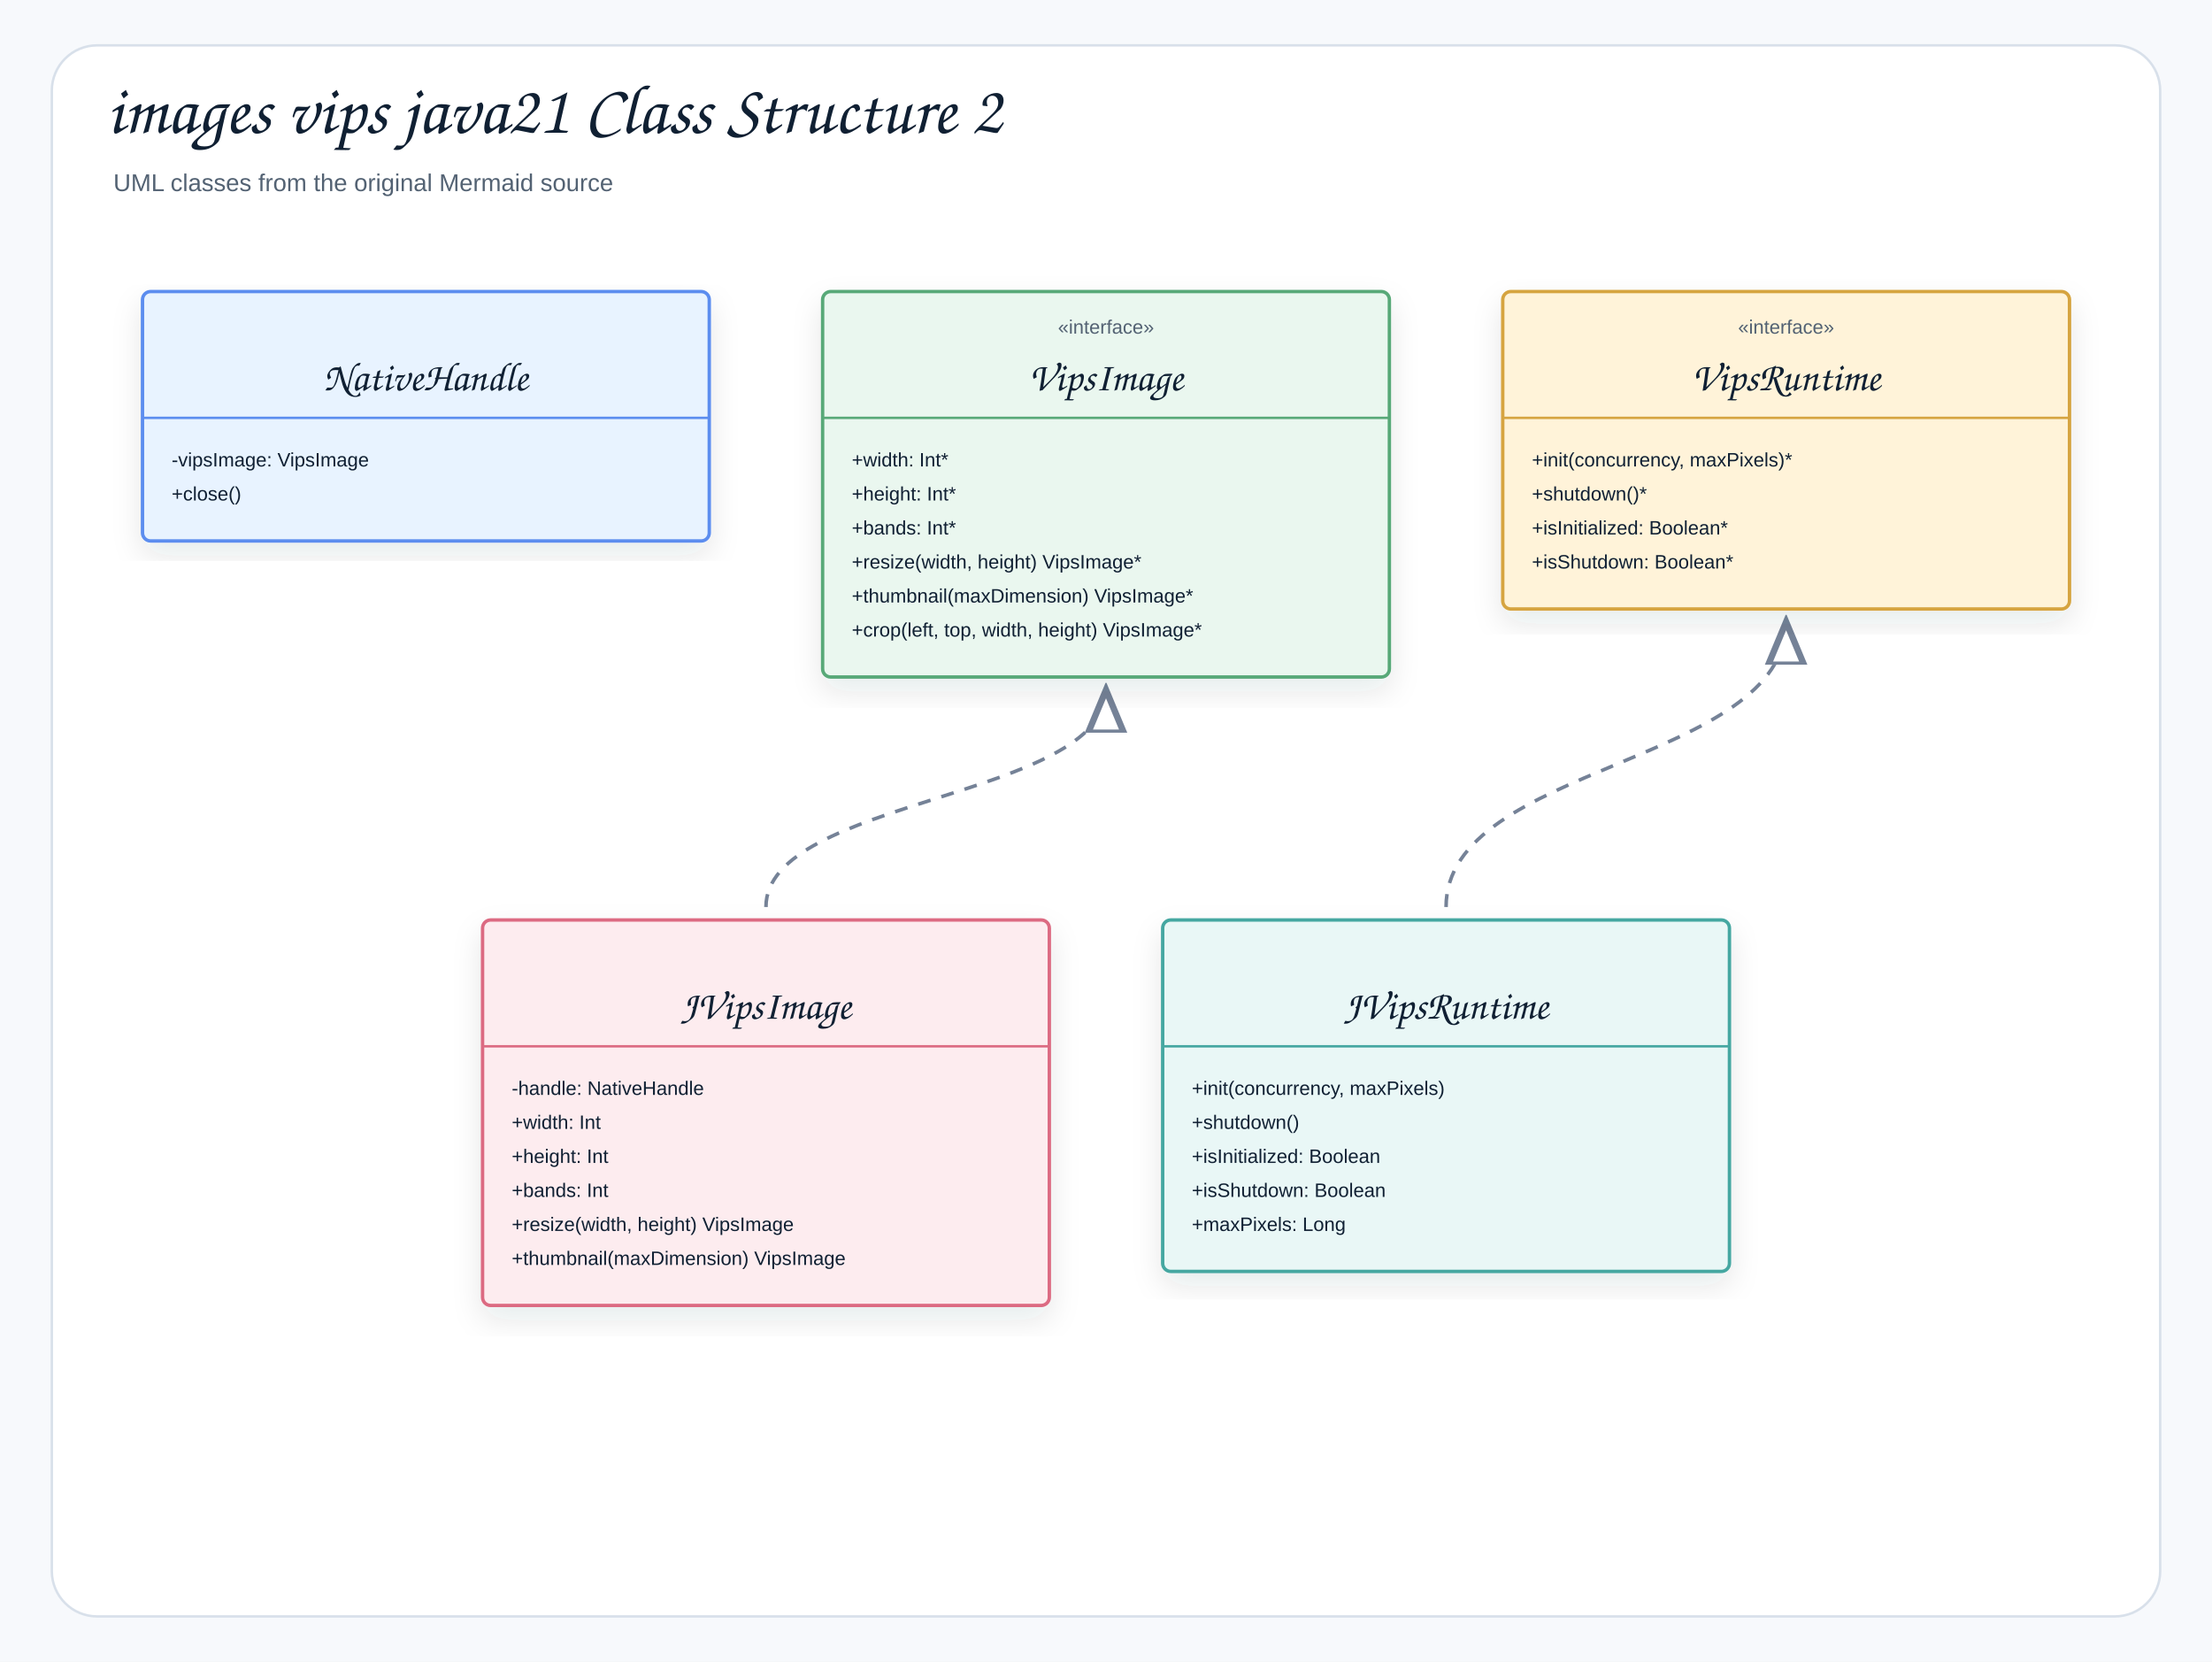
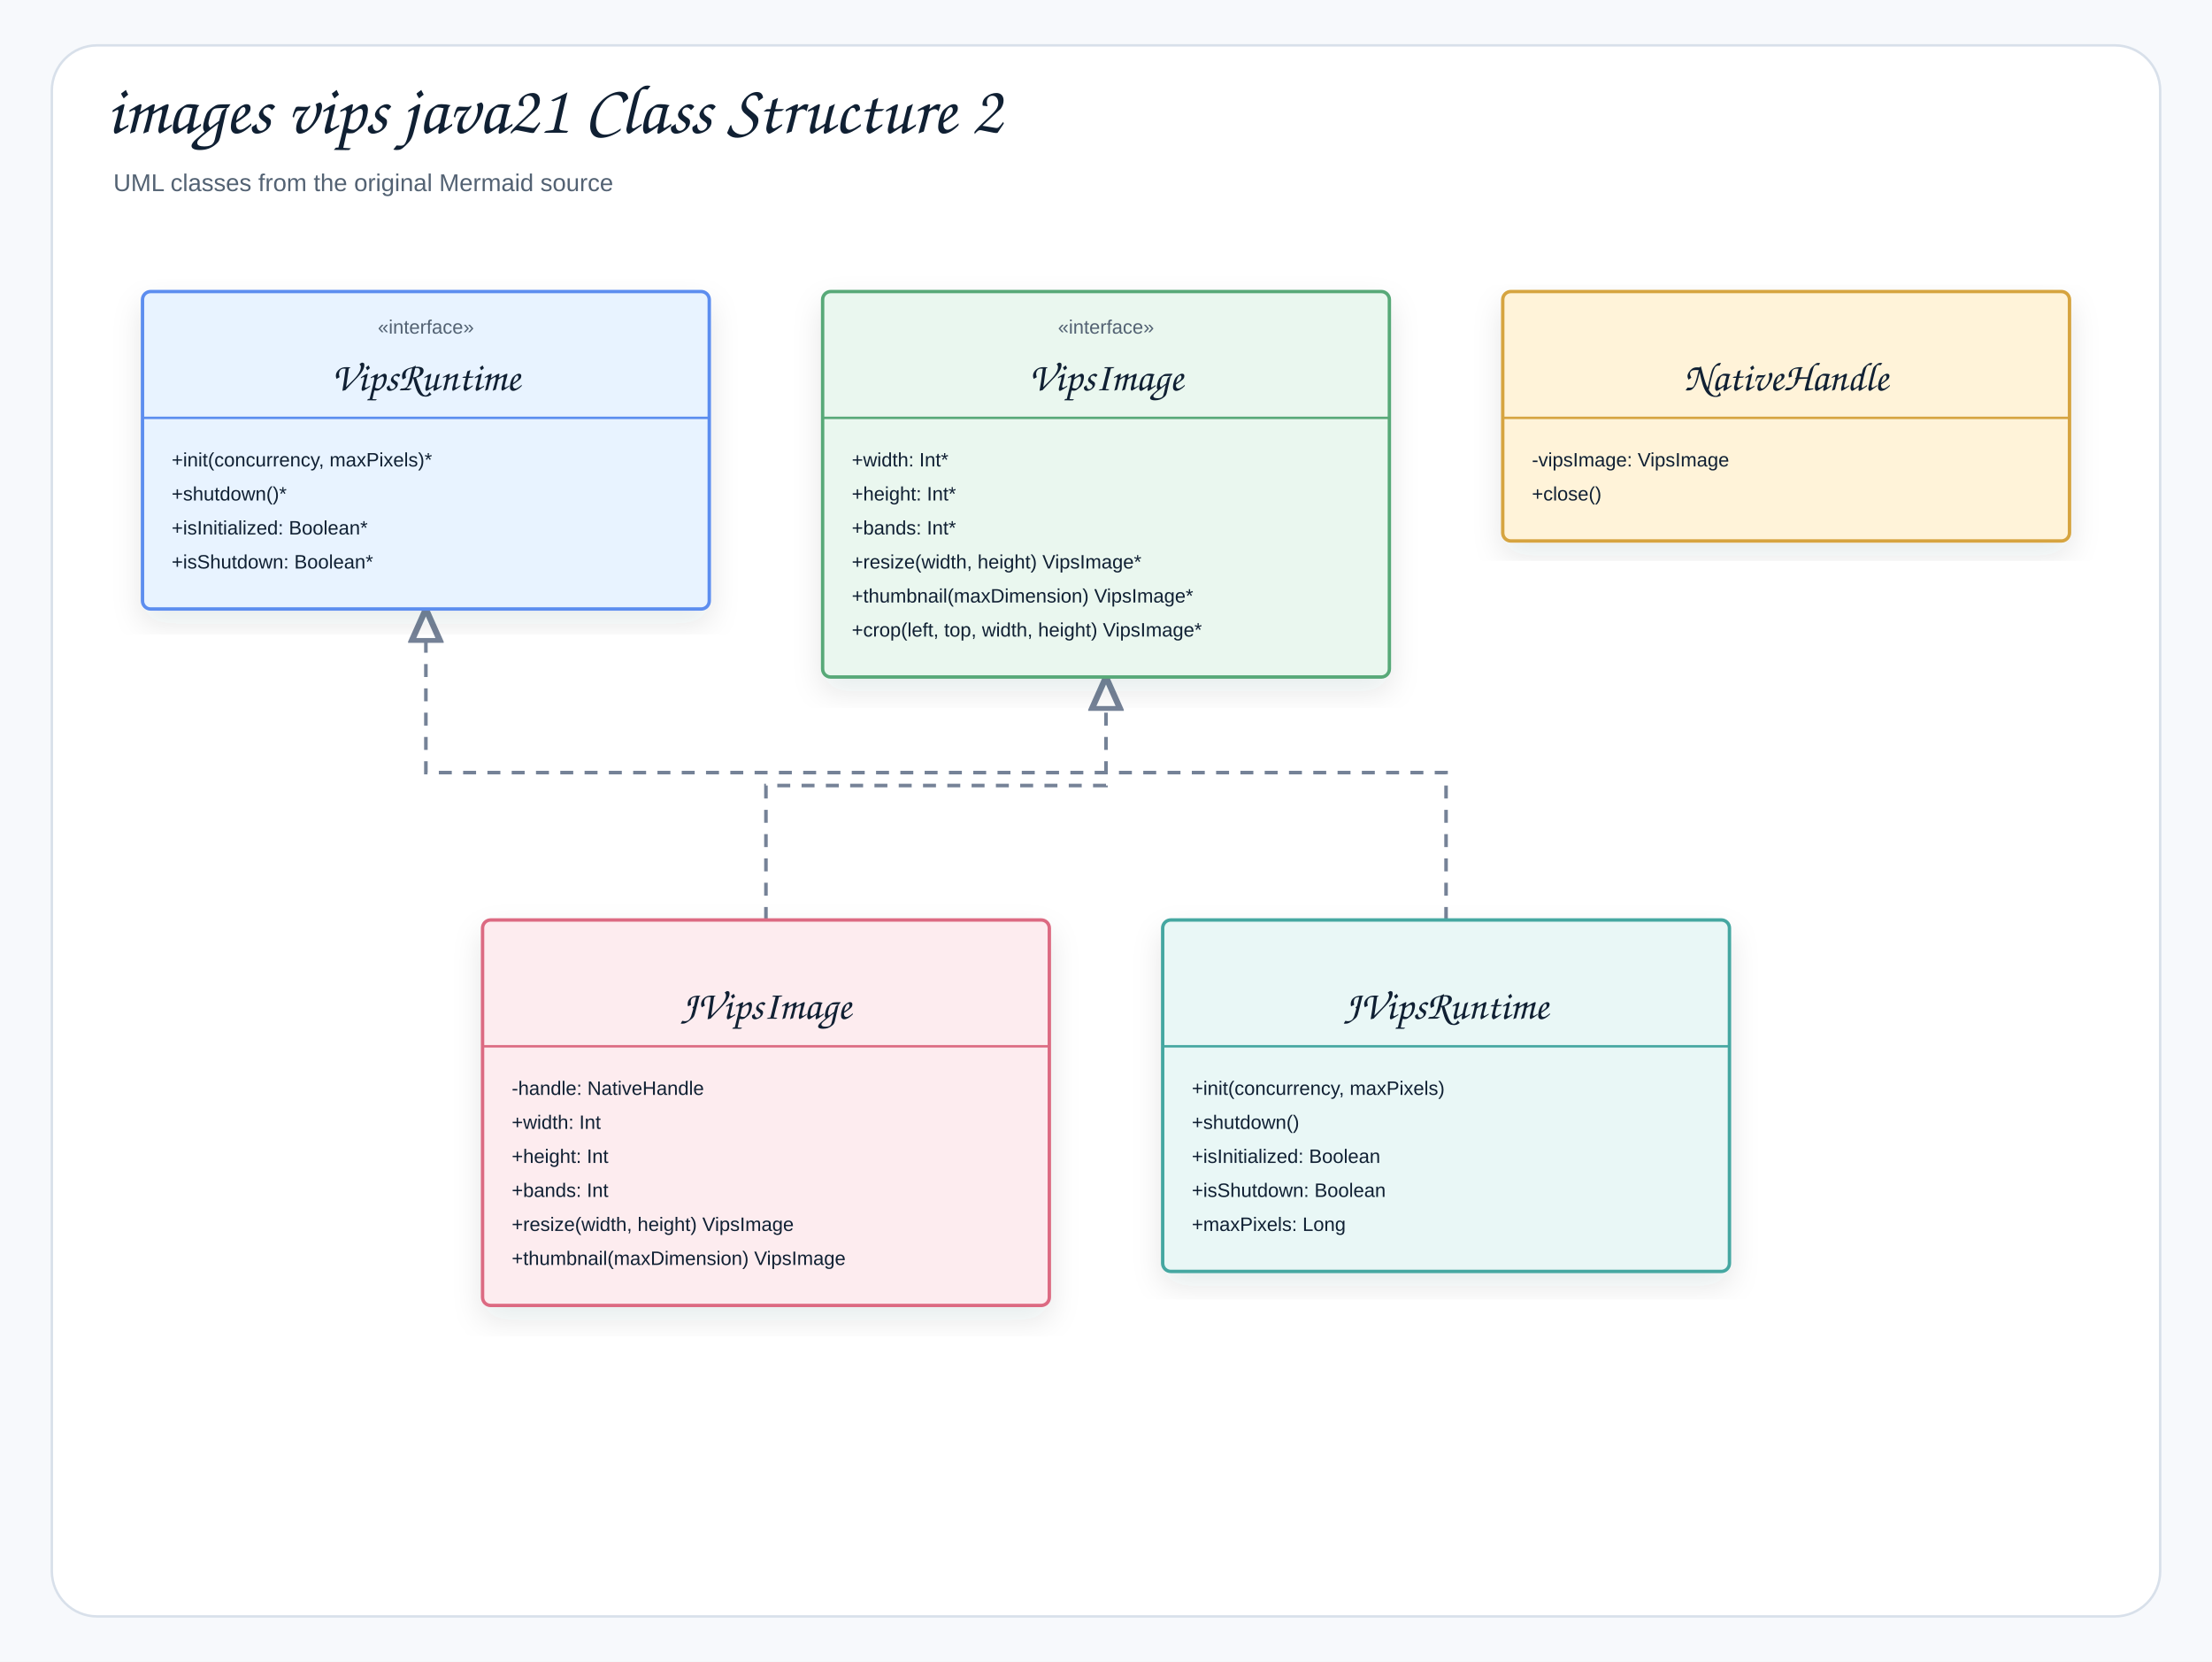
<svg xmlns="http://www.w3.org/2000/svg" width="1366" height="1026" viewBox="0 0 1366 1026" role="img" aria-label="images vips java21 Class Structure 2">
  <defs>
    <filter id="shadow" x="-8%" y="-8%" width="116%" height="116%">
      <feDropShadow dx="0" dy="8" stdDeviation="9" flood-color="#1f2937" flood-opacity="0.10" />
    </filter>
-     <marker id="openArrow" markerWidth="12" markerHeight="10" refX="10" refY="5" orient="auto" markerUnits="strokeWidth">
-       <path d="M 1 1 L 10 5 L 1 9" fill="none" stroke="#758297" stroke-width="1.8" stroke-linecap="round" stroke-linejoin="round" />
+     <marker id="openArrow" markerWidth="10" markerHeight="8" refX="8.5" refY="4" orient="auto" markerUnits="strokeWidth">
+       <path d="M 1 1 L 8.5 4 L 1 7" fill="none" stroke="#758297" stroke-width="1.7" stroke-linecap="round" stroke-linejoin="round" />
    </marker>
-     <marker id="inherit" markerWidth="14" markerHeight="12" refX="12" refY="6" orient="auto" markerUnits="strokeWidth">
-       <path d="M 0 1 L 12 6 L 0 11 Z" fill="#ffffff" stroke="#758297" stroke-width="1.8" />
+     <marker id="inherit" markerWidth="11" markerHeight="10" refX="9.5" refY="5" orient="auto" markerUnits="strokeWidth">
+       <path d="M 0.5 1 L 9.5 5 L 0.5 9 Z" fill="#ffffff" stroke="#758297" stroke-width="1.7" />
    </marker>
    <style>
    .canvas{fill:#f7f9fc}.frame{fill:#fff;stroke:#d8e0ea;stroke-width:1.5}
    .title{font-family:"Architects Daughter","Comic Sans MS","Comic Sans",cursive;font-size:43px;font-weight:400;fill:#102033}
    .subtitle{font-family:"Comic Sans MS","Comic Sans","Comic Neue",Arial,sans-serif;font-size:15px;font-weight:400;fill:#536273}
    .label{font-family:"Architects Daughter","Comic Sans MS","Comic Sans",cursive;font-size:25px;font-weight:400;fill:#102033}
    .smallLabel{font-family:"Architects Daughter","Comic Sans MS","Comic Sans",cursive;font-size:21px;font-weight:400;fill:#102033}
    .mono{font-family:"Comic Sans MS","Comic Sans","Comic Neue",Arial,sans-serif;font-size:12px;font-weight:400;fill:#102033}
    .small{font-family:"Comic Sans MS","Comic Sans","Comic Neue",Arial,sans-serif;font-size:12px;font-weight:400;fill:#536273}
    .strong{font-family:"Comic Sans MS","Comic Sans","Comic Neue",Arial,sans-serif;font-size:13px;font-weight:400;fill:#102033}
    .card{stroke-width:2.1;filter:url(#shadow)}.compartment{stroke-width:1.5;fill:none}
    .line{stroke:#758297;stroke-width:2.1;fill:none;marker-end:url(#openArrow)}
    .plainLine{stroke:#758297;stroke-width:2.1;fill:none}
    .dashed{stroke:#758297;stroke-width:2.1;stroke-dasharray:7 6;fill:none;marker-end:url(#openArrow)}
    .inheritLine{stroke:#758297;stroke-width:2.2;fill:none;marker-end:url(#inherit)}
    .implLine{stroke:#758297;stroke-width:2.2;stroke-dasharray:8 7;fill:none;marker-end:url(#inherit)}
  </style>
  </defs>
  <rect class="canvas" width="1366" height="1026" />
  <rect class="frame" x="32" y="28" width="1302" height="970" rx="28" />
  <text class="title" x="66" y="82">images vips java21 Class Structure 2</text>
  <text class="subtitle" x="70" y="118">UML classes from the original Mermaid source</text>
-   <path class="implLine" d="M473 560 C473 493 683 493 683 426" />
-   <path class="implLine" d="M893 560 C893 472 1103 472 1103 384" />
+   <path class="implLine" d="M473 568 L473 485 L683 485 L683 418" />
+   <path class="implLine" d="M893 568 L893 477 L263 477 L263 376" />
  <g transform="translate(88,180)">
-     <rect class="card" x="0" y="0" width="350" height="154" rx="5" fill="#E8F3FF" stroke="#5B8DEF" />
+     <rect class="card" x="0" y="0" width="350" height="196" rx="5" fill="#E8F3FF" stroke="#5B8DEF" />
    <line class="compartment" x1="0" y1="78" x2="350" y2="78" stroke="#5B8DEF" />
-     <text class="small" x="175" y="26" text-anchor="middle" />
-     <text class="label" x="175" y="61" text-anchor="middle">NativeHandle</text>
-     <text class="mono" x="18" y="108">-vipsImage: VipsImage</text>
-     <text class="mono" x="18" y="129">+close()</text>
+     <text class="small" x="175" y="26" text-anchor="middle">«interface»</text>
+     <text class="label" x="175" y="61" text-anchor="middle">VipsRuntime</text>
+     <text class="mono" x="18" y="108">+init(concurrency, maxPixels)*</text>
+     <text class="mono" x="18" y="129">+shutdown()*</text>
+     <text class="mono" x="18" y="150">+isInitialized: Boolean*</text>
+     <text class="mono" x="18" y="171">+isShutdown: Boolean*</text>
  </g>
  <g transform="translate(508,180)">
    <rect class="card" x="0" y="0" width="350" height="238" rx="5" fill="#EAF7EF" stroke="#58A978" />
    <line class="compartment" x1="0" y1="78" x2="350" y2="78" stroke="#58A978" />
    <text class="small" x="175" y="26" text-anchor="middle">«interface»</text>
    <text class="label" x="175" y="61" text-anchor="middle">VipsImage</text>
    <text class="mono" x="18" y="108">+width: Int*</text>
    <text class="mono" x="18" y="129">+height: Int*</text>
    <text class="mono" x="18" y="150">+bands: Int*</text>
    <text class="mono" x="18" y="171">+resize(width, height) VipsImage*</text>
    <text class="mono" x="18" y="192">+thumbnail(maxDimension) VipsImage*</text>
    <text class="mono" x="18" y="213">+crop(left, top, width, height) VipsImage*</text>
  </g>
  <g transform="translate(928,180)">
-     <rect class="card" x="0" y="0" width="350" height="196" rx="5" fill="#FFF3D9" stroke="#D6A441" />
+     <rect class="card" x="0" y="0" width="350" height="154" rx="5" fill="#FFF3D9" stroke="#D6A441" />
    <line class="compartment" x1="0" y1="78" x2="350" y2="78" stroke="#D6A441" />
-     <text class="small" x="175" y="26" text-anchor="middle">«interface»</text>
-     <text class="label" x="175" y="61" text-anchor="middle">VipsRuntime</text>
-     <text class="mono" x="18" y="108">+init(concurrency, maxPixels)*</text>
-     <text class="mono" x="18" y="129">+shutdown()*</text>
-     <text class="mono" x="18" y="150">+isInitialized: Boolean*</text>
-     <text class="mono" x="18" y="171">+isShutdown: Boolean*</text>
+     <text class="small" x="175" y="26" text-anchor="middle" />
+     <text class="label" x="175" y="61" text-anchor="middle">NativeHandle</text>
+     <text class="mono" x="18" y="108">-vipsImage: VipsImage</text>
+     <text class="mono" x="18" y="129">+close()</text>
  </g>
  <g transform="translate(298,568)">
    <rect class="card" x="0" y="0" width="350" height="238" rx="5" fill="#FDECEF" stroke="#DC6B82" />
    <line class="compartment" x1="0" y1="78" x2="350" y2="78" stroke="#DC6B82" />
    <text class="small" x="175" y="26" text-anchor="middle" />
    <text class="label" x="175" y="61" text-anchor="middle">JVipsImage</text>
    <text class="mono" x="18" y="108">-handle: NativeHandle</text>
    <text class="mono" x="18" y="129">+width: Int</text>
    <text class="mono" x="18" y="150">+height: Int</text>
    <text class="mono" x="18" y="171">+bands: Int</text>
    <text class="mono" x="18" y="192">+resize(width, height) VipsImage</text>
    <text class="mono" x="18" y="213">+thumbnail(maxDimension) VipsImage</text>
  </g>
  <g transform="translate(718,568)">
    <rect class="card" x="0" y="0" width="350" height="217" rx="5" fill="#E9F7F6" stroke="#45A7A1" />
    <line class="compartment" x1="0" y1="78" x2="350" y2="78" stroke="#45A7A1" />
    <text class="small" x="175" y="26" text-anchor="middle" />
    <text class="label" x="175" y="61" text-anchor="middle">JVipsRuntime</text>
    <text class="mono" x="18" y="108">+init(concurrency, maxPixels)</text>
    <text class="mono" x="18" y="129">+shutdown()</text>
    <text class="mono" x="18" y="150">+isInitialized: Boolean</text>
    <text class="mono" x="18" y="171">+isShutdown: Boolean</text>
    <text class="mono" x="18" y="192">+maxPixels: Long</text>
  </g>
</svg>
